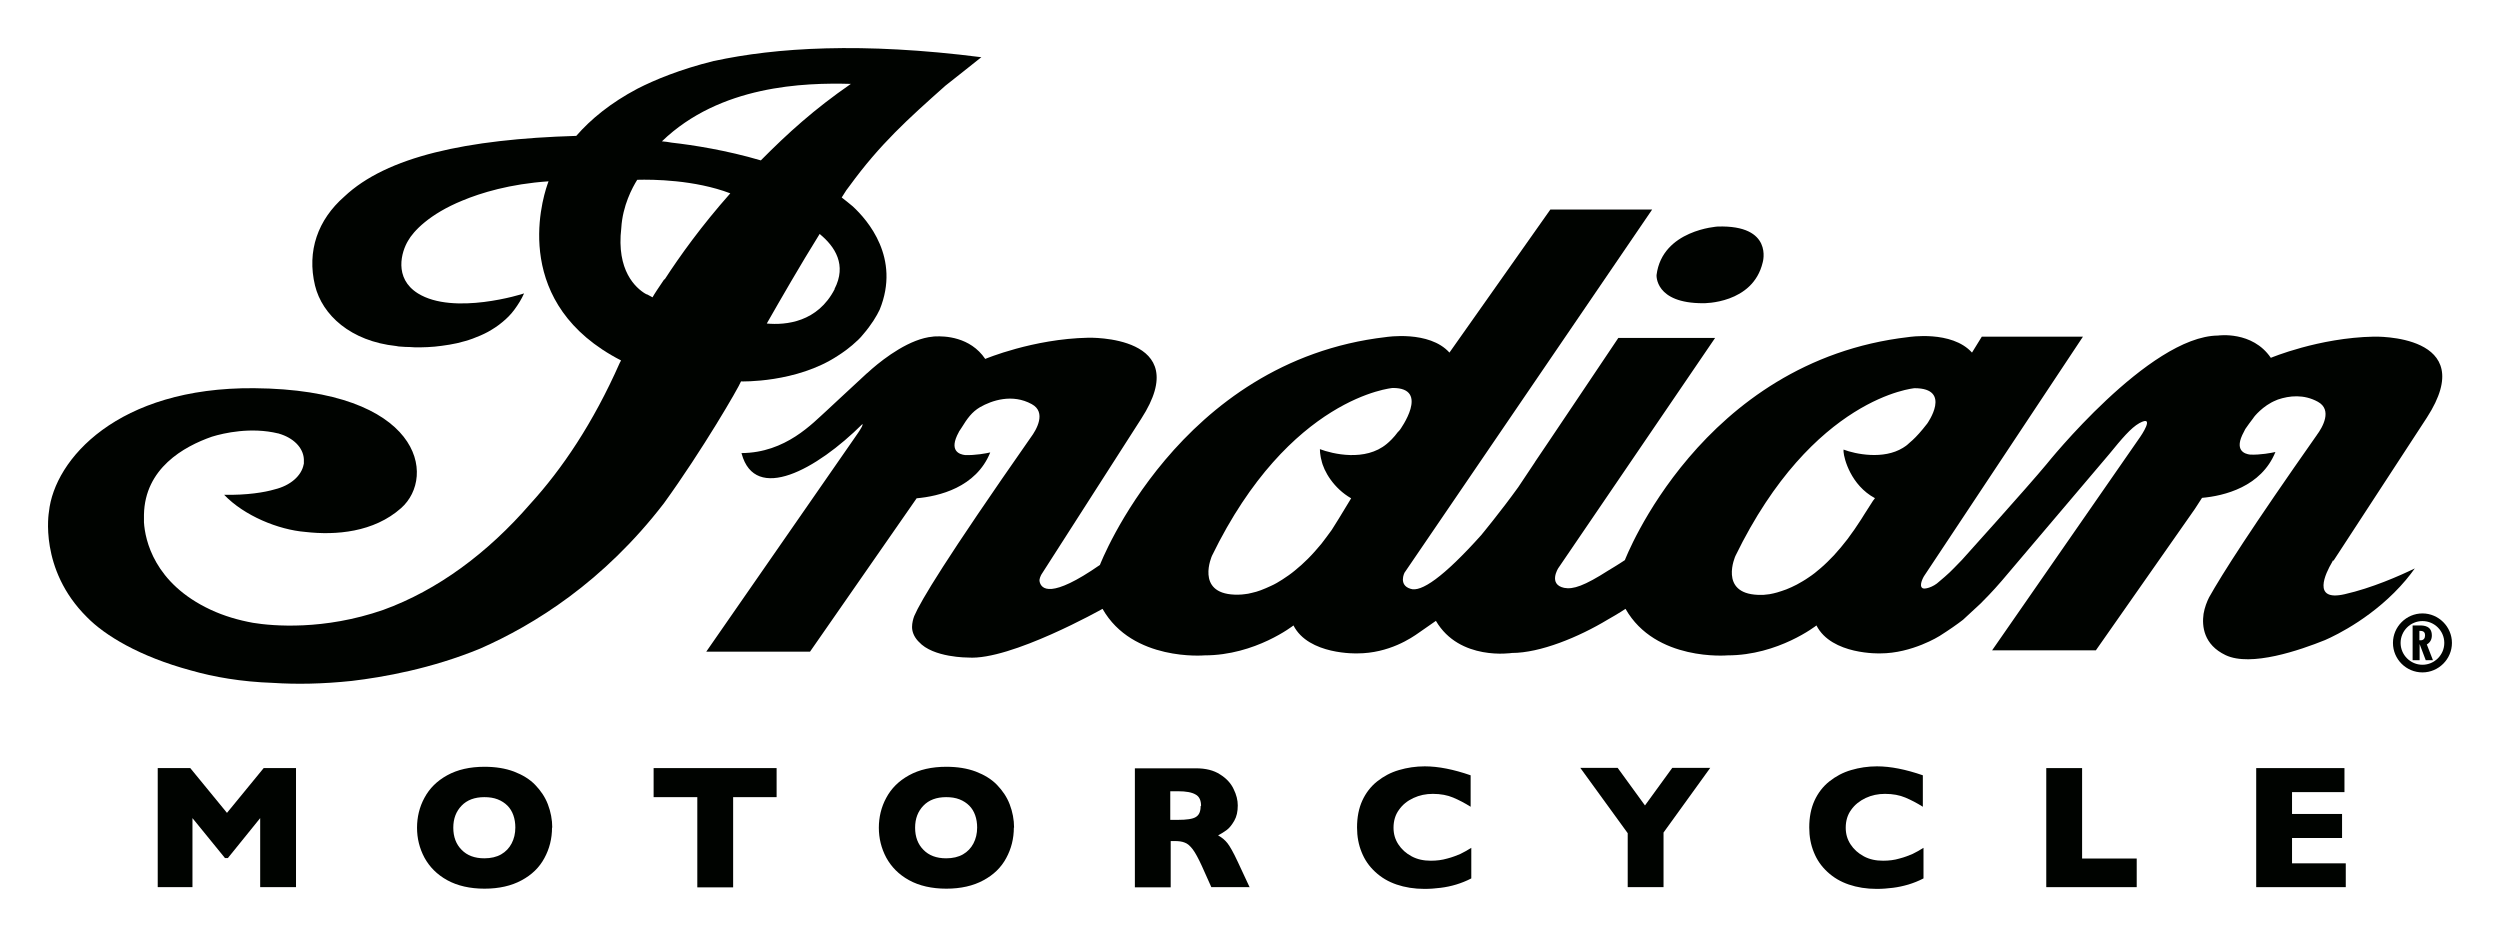
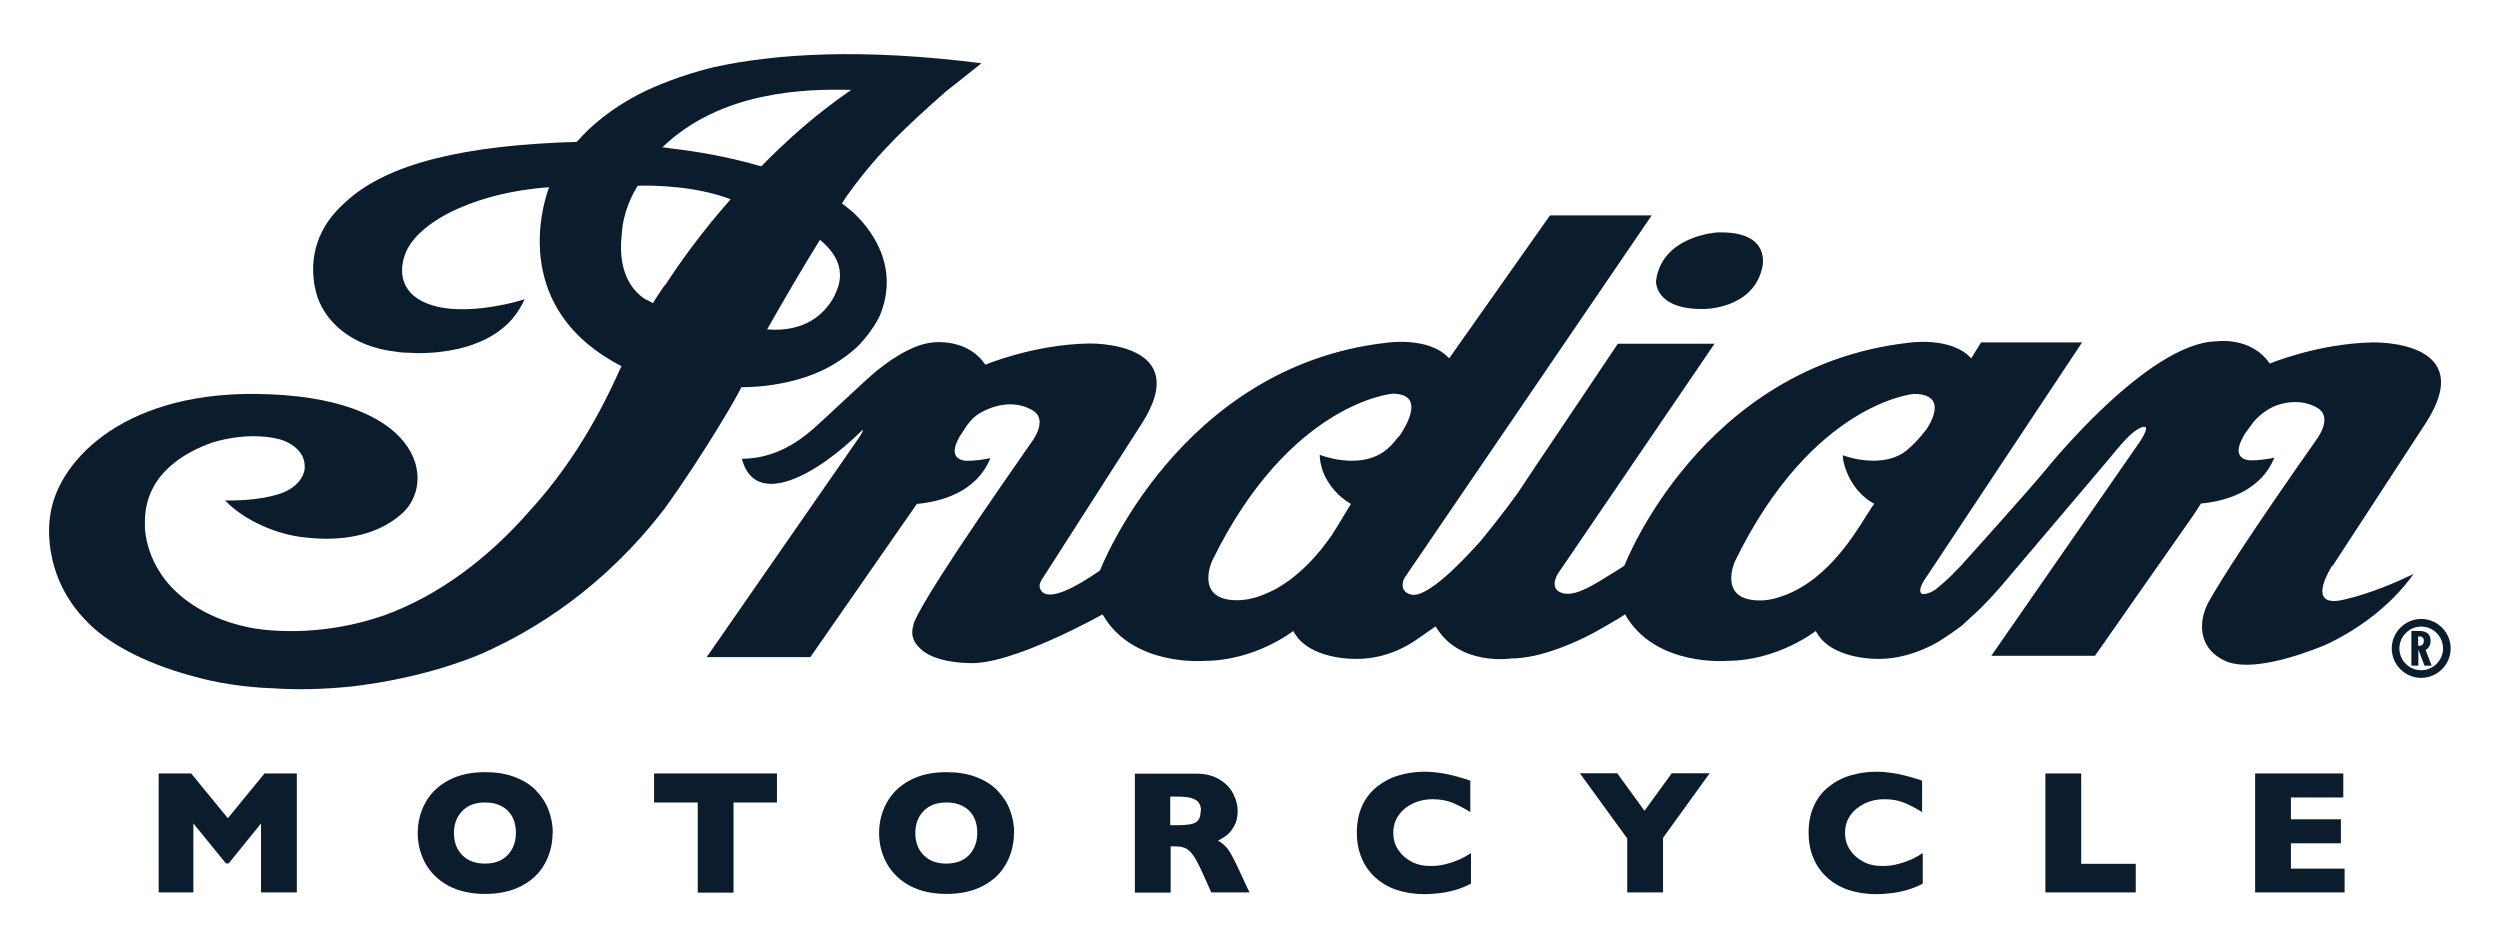
- <svg xmlns="http://www.w3.org/2000/svg" id="Layer_1" version="1.1" viewBox="793.17 602.91 114.44 42.89">
+ <svg xmlns="http://www.w3.org/2000/svg" id="Layer_1" version="1.1" viewBox="793.12 602.63 114.55 43.12">
  <defs>
    <style>
      .st0 {
-         fill: #000300;
+         fill: #0B1C2D;
      }
    </style>
  </defs>
  <g>
    <path class="st0" d="M806.72,643.52h-1.64v-3.16l-1.48,1.83h-.13l-1.49-1.83v3.16h-1.59v-5.45h1.49l1.68,2.05,1.68-2.05h1.48v5.45Z" />
    <path class="st0" d="M818.44,640.79c0,.51-.12.98-.35,1.4-.23.43-.58.77-1.05,1.02-.46.25-1.03.38-1.69.38s-1.24-.13-1.71-.39c-.47-.26-.81-.61-1.04-1.03-.23-.43-.34-.89-.34-1.37s.11-.95.34-1.37c.23-.43.57-.77,1.04-1.03.47-.26,1.04-.39,1.71-.39.5,0,.95.07,1.35.22.39.15.72.35.97.61.25.26.45.55.58.89.13.34.2.7.2,1.07ZM816.76,640.79c0-.2-.03-.39-.09-.56-.06-.17-.15-.32-.27-.44-.12-.12-.27-.22-.45-.29-.18-.07-.38-.1-.61-.1-.44,0-.79.13-1.04.39-.25.26-.38.59-.38,1.01s.13.76.38,1.01c.25.26.6.39,1.04.39.3,0,.56-.06.77-.18s.37-.29.48-.5c.11-.21.17-.45.17-.73Z" />
    <path class="st0" d="M828.73,639.4h-2v4.13h-1.64v-4.13h-2v-1.33h5.63v1.33Z" />
    <path class="st0" d="M839.58,640.79c0,.51-.12.98-.35,1.4-.23.43-.58.77-1.05,1.02-.46.25-1.03.38-1.69.38s-1.24-.13-1.71-.39c-.47-.26-.81-.61-1.04-1.03-.23-.43-.34-.89-.34-1.37s.11-.95.34-1.37c.23-.43.57-.77,1.04-1.03.47-.26,1.04-.39,1.71-.39.5,0,.95.07,1.35.22.39.15.72.35.97.61.25.26.45.55.58.89.13.34.2.7.2,1.07ZM837.9,640.79c0-.2-.03-.39-.09-.56-.06-.17-.15-.32-.27-.44s-.27-.22-.45-.29c-.18-.07-.38-.1-.61-.1-.44,0-.79.13-1.04.39-.25.26-.38.59-.38,1.01s.13.76.38,1.01c.25.26.6.39,1.04.39.3,0,.56-.06.77-.18s.37-.29.48-.5c.11-.21.17-.45.17-.73Z" />
    <path class="st0" d="M850.38,643.52h-1.76l-.43-.96c-.16-.35-.3-.61-.42-.77s-.25-.27-.37-.31c-.12-.05-.27-.07-.46-.07h-.18v2.12h-1.64v-5.45h2.79c.45,0,.82.09,1.11.28.29.18.5.41.62.67.13.26.19.51.19.75,0,.28-.05.51-.16.7-.11.19-.22.33-.34.42-.12.09-.25.17-.4.25.18.1.32.22.43.36.11.14.27.42.47.85l.55,1.18ZM848.15,639.8c0-.25-.08-.43-.25-.52-.17-.1-.43-.15-.81-.15h-.35v1.31h.35c.4,0,.68-.04.82-.13.15-.09.22-.25.22-.5Z" />
    <path class="st0" d="M860.52,643.12c-.23.12-.46.21-.69.28s-.47.12-.71.15c-.24.03-.49.05-.74.05-.47,0-.9-.07-1.28-.2-.38-.13-.7-.32-.98-.58-.28-.26-.48-.55-.62-.9-.14-.34-.21-.72-.21-1.13,0-.47.08-.88.24-1.23.16-.35.39-.65.68-.88.29-.23.62-.41,1-.52.37-.11.77-.17,1.18-.17.62,0,1.32.14,2.1.41v1.44c-.27-.17-.54-.31-.8-.42-.26-.11-.57-.17-.93-.17-.32,0-.61.06-.89.19-.28.13-.5.31-.66.54-.17.23-.25.51-.25.82,0,.28.07.53.22.76.15.23.35.41.61.55.26.14.55.2.88.2.26,0,.51-.03.75-.1.24-.06.43-.14.6-.21.16-.08.33-.17.5-.28v1.38Z" />
    <path class="st0" d="M871.45,638.07l-2.13,2.95v2.5h-1.64v-2.47l-2.17-2.99h1.71l1.25,1.72,1.25-1.72h1.74Z" />
    <path class="st0" d="M881.22,643.12c-.23.12-.46.21-.69.28-.24.07-.47.12-.71.15-.24.03-.49.05-.74.05-.47,0-.9-.07-1.28-.2-.38-.13-.7-.32-.98-.58-.28-.26-.48-.55-.62-.9-.14-.34-.21-.72-.21-1.13,0-.47.08-.88.24-1.23.16-.35.39-.65.68-.88.29-.23.62-.41,1-.52.37-.11.77-.17,1.18-.17.62,0,1.32.14,2.1.41v1.44c-.27-.17-.54-.31-.8-.42-.26-.11-.57-.17-.93-.17-.32,0-.61.06-.89.19-.27.13-.5.31-.66.54-.17.23-.25.51-.25.82,0,.28.07.53.22.76.15.23.35.41.61.55.26.14.55.2.88.2.26,0,.52-.03.75-.1.24-.06.43-.14.6-.21.16-.08.33-.17.5-.28v1.38Z" />
    <path class="st0" d="M890.97,643.52h-4.13v-5.45h1.64v4.14h2.5v1.31Z" />
    <path class="st0" d="M900.55,643.52h-4.1v-5.45h4.04v1.1h-2.4v1h2.29v1.1h-2.29v1.16h2.46v1.1Z" />
  </g>
  <g>
    <g>
      <path class="st0" d="M871.14,616.79s2.27.04,2.72-1.87c0,0,.51-1.72-2.06-1.64,0,0-2.54.15-2.8,2.22,0,0-.09,1.3,2.14,1.29Z" />
      <path class="st0" d="M825.85,605.7c-1.54.38-2.72.87-3.5,1.27-1.23.65-2.14,1.4-2.8,2.16-5.03.15-8.68.95-10.62,2.78-1.21,1.06-1.72,2.49-1.34,4.07.33,1.35,1.63,2.55,3.72,2.77h0s.07.01.11.02c.1,0,.2.02.3.02.15,0,.3.01.45.02.19,0,.38,0,.57-.01.22-.01.44-.03.65-.06.24-.03.47-.07.7-.12.24-.06.48-.12.72-.21.24-.09.48-.19.7-.31.23-.13.45-.27.65-.44.21-.17.4-.36.56-.58.17-.23.32-.47.44-.74-.06.03-3.22,1.02-4.86,0-1.12-.7-.75-1.92-.45-2.41.24-.43.97-1.22,2.49-1.84.84-.35,2.17-.76,3.94-.88-.02.05-.03.09-.05.14-.3.87-1.61,5.5,3.37,8.06l-.06.11c-1.22,2.76-2.64,4.86-4.1,6.46-1.94,2.24-4.24,3.95-6.73,4.85-2.71.94-5.05.74-5.96.59-.66-.12-1.32-.31-1.94-.6-2.59-1.21-3-3.2-3.05-4,0-.11,0-.23,0-.35.04-2.12,1.82-3.12,3.11-3.57.55-.17,1.79-.45,3.03-.15.01,0,.02,0,.04.01.65.19,1.11.63,1.14,1.17,0,.05,0,.1,0,.16,0,.01,0,.02,0,.04,0,0,0,.01-.01.04-.1.53-.62.97-1.32,1.14-.47.14-1.28.27-2.32.25.92.96,2.48,1.6,3.72,1.7,1.39.16,3.13.02,4.38-1.09,1.64-1.45.92-5.43-6.73-5.49-6.25-.05-9.14,3.26-9.39,5.66,0,0-.47,2.63,1.74,4.82.81.83,2.39,1.8,4.76,2.44,1.05.3,2.3.52,3.76.57,1.07.07,2.27.05,3.6-.09,1.44-.17,3.65-.56,5.88-1.48,2.48-1.09,5.65-3.06,8.41-6.65,1.76-2.43,3.43-5.31,3.53-5.58,0,0,2.54.08,4.44-1.18.19-.12.56-.37.93-.73.06-.06.14-.14.21-.23.39-.45.64-.87.77-1.15.96-2.36-.55-4.09-1.23-4.72-.17-.15-.35-.28-.51-.41l.21-.33s.06-.08.09-.12c0,0,.06-.08.06-.08,1.39-1.91,2.67-3.06,4.39-4.59.55-.44,1.11-.87,1.64-1.3h.01c-5.48-.7-9.43-.44-12.24.17ZM823.58,615.69c-.25.37-.44.65-.54.83-.06-.03-.23-.12-.24-.13,0,0,0,0-.01,0-.02,0-.04-.02-.06-.03,0,0,0,0-.01,0-.45-.27-1.34-1.06-1.11-3.01.06-1.03.51-1.86.73-2.21.71-.02,2.63,0,4.26.62-1.32,1.49-2.31,2.87-3.01,3.95ZM831.38,616.14c-.78,1.52-2.23,1.66-3.11,1.58.64-1.12,1.53-2.67,2.42-4.1.71.58,1.25,1.42.68,2.52ZM827.99,610.25c-1.56-.46-3.09-.7-4.07-.81-.16-.03-.31-.05-.45-.06,2.66-2.57,6.52-2.69,8.65-2.63-1.69,1.17-2.88,2.25-4.12,3.5Z" />
    </g>
    <g>
      <path class="st0" d="M903.93,631.79h.04c.16,0,.21.09.21.2,0,.13-.06.23-.2.23h-.06v-.43ZM903.93,633.13v-.74h0l.28.74h.33l-.28-.72c.16-.09.23-.24.23-.41,0-.44-.36-.46-.56-.46h-.32v1.59h.31Z" />
      <path class="st0" d="M902.71,632.34c0,.75.61,1.35,1.35,1.35s1.35-.61,1.35-1.35-.61-1.35-1.35-1.35-1.35.61-1.35,1.35ZM903.06,632.34c0-.55.45-1,1-1s1,.45,1,1-.45,1-1,1-1-.45-1-1Z" />
    </g>
  </g>
  <path class="st0" d="M899.98,628.59l4.28-6.56c2.5-3.86-2.43-3.71-2.43-3.71-2.52.05-4.71.97-4.71.97-.85-1.25-2.42-1.02-2.42-1.02-3.16.03-7.84,5.88-7.84,5.88-.86,1.04-3.88,4.39-3.88,4.39l-.36.37c-.23.25-.68.62-.68.62-.28.27-.69.37-.77.3-.18-.12.07-.54.07-.54l7.28-10.97h-4.63s-.45.73-.45.73c-.93-1.03-2.91-.71-2.91-.71-9.5,1.1-12.98,10.21-12.98,10.21-.28.19-.75.47-.75.47-1.11.71-1.62.88-2.03.8-.74-.16-.27-.9-.27-.9l7.18-10.54h-4.43s-3.81,5.68-3.81,5.67c0,0,0,.01-.01.02l-.76,1.14c-.79,1.1-1.7,2.2-1.7,2.2-1.73,1.93-2.76,2.63-3.24,2.45-.55-.17-.27-.73-.27-.73l11.34-16.63h-4.66s-4.62,6.55-4.62,6.55c-.93-1.03-2.91-.71-2.91-.71-9.5,1.1-13.09,10.43-13.09,10.43-2.26,1.57-2.68,1.1-2.76.77,0,0,0,0,0-.01-.03-.11.05-.26.08-.32l4.57-7.13c2.5-3.86-2.43-3.71-2.43-3.71-2.52.05-4.71.97-4.71.97-.69-1.02-1.87-1.05-2.28-1.03-.04,0-.08,0-.12.01-1.04.09-2.2.97-2.78,1.47-.07.06-.13.12-.2.18-.02.01-.03.03-.05.04l-1.23,1.14-.58.54c-.66.59-1.89,1.95-3.92,1.96.01,0,0,.01.01.03.62,2.26,3.42.74,5.53-1.36,0,0,.01.02,0,.05-.01.05-.04.1-.06.13-.04.07-.08.14-.13.21-.06.09-.12.17-.18.26l-6.78,9.77h4.75s4.88-7.02,4.88-7.02c0,0,0,0,0,0h0c1.01-.09,2.72-.49,3.37-2.1-.17.04-.69.14-1.16.12-.24-.03-.76-.18-.28-1.05,0-.02.02-.03.02-.04l.1-.15c.27-.44.48-.73.85-.95.54-.31,1.48-.63,2.37-.14.68.37.22,1.17-.05,1.53-3.9,5.58-5.03,7.47-5.33,8.17-.05.13-.1.32-.1.5,0,.19.07.42.27.64,0,0,.01.01.02.02,0,0,.01.01.02.02.65.73,2.26.72,2.26.72,1.94.14,6.15-2.23,6.15-2.23,1.37,2.42,4.67,2.13,4.67,2.13,2.33,0,4.07-1.37,4.07-1.37.69,1.36,2.92,1.28,2.92,1.28,1.46,0,2.5-.72,2.81-.94.31-.22.79-.55.79-.55,1.08,1.85,3.48,1.47,3.48,1.47,1.29,0,3.05-.72,4.39-1.53.5-.28.81-.49.81-.49,1.37,2.42,4.67,2.13,4.67,2.13,2.33,0,4.07-1.37,4.07-1.37.69,1.36,2.92,1.28,2.92,1.28,1.46,0,2.72-.8,2.72-.8.44-.28.8-.53,1.07-.74l.8-.74c.18-.18.54-.54.97-1.04l4.92-5.8c.58-.71.99-1.2,1.38-1.42.77-.42.04.63.04.63l-6.78,9.77h4.75s4.53-6.47,4.53-6.47l.33-.51c1.01-.09,2.71-.5,3.36-2.1-.17.04-.69.14-1.16.12-.24-.03-.76-.18-.28-1.05.02-.04.04-.08.06-.12.1-.15.23-.32.38-.52,0,0,0,0,.01-.02h0s.4-.53,1.03-.78c.03-.01.05-.02.07-.03.53-.18,1.19-.25,1.83.1.68.37.22,1.17-.05,1.53,0,.01-.01.02-.02.03,0,0,0,0,0,0-2.95,4.2-4.3,6.31-4.91,7.4-.09.18-.2.45-.25.75-.08.56,0,1.41,1.01,1.89,1.16.55,3.41-.23,4.55-.69.53-.23,2.31-1.1,3.7-2.75.15-.18.29-.36.41-.53-.7.34-1.97.9-3.21,1.18-1.52.35-.87-.97-.58-1.46.03-.06.05-.1.05-.1ZM857.18,622.66c-.22.3-.41.47-.53.57-.98.82-2.48.46-3.06.24,0,.11.01.21.03.32.01.06.02.12.04.18.1.51.57,1.3,1.36,1.75-.34.57-.87,1.43-.89,1.45-.15.21-.31.42-.47.63-.2.24-.4.47-.62.69-.19.19-.39.37-.6.54-.18.15-.37.28-.57.41-.17.11-.34.21-.52.29-.15.07-.31.14-.47.2-.13.05-.27.09-.41.12-.11.03-.22.05-.33.06-.08.01-.17.02-.25.02-.05,0-.1,0-.16,0-.02,0-.04,0-.05,0-1.8-.07-1.03-1.78-1.03-1.78,3.55-7.29,8.27-7.68,8.27-7.68,1.74-.01.33,1.92.33,1.92-.03.03-.05.06-.08.09ZM880.28,623.41h0c-.89.55-2.17.29-2.72.08,0,.01,0,.03,0,.06,0,0,0,.04,0,.04.02.32.34,1.53,1.43,2.12,0,0,0,0,.01,0-.03.05-.06.08-.09.12l-.39.61c-.04.07-.09.15-.15.24-.2.31-.41.62-.63.91-.2.26-.4.5-.62.74-.19.2-.39.4-.6.58-.18.16-.37.31-.57.44-.17.12-.35.22-.53.32-.16.08-.32.16-.48.22-.14.05-.28.1-.42.14-.11.03-.23.06-.35.08-.09.01-.18.02-.27.03-.06,0-.12,0-.18,0-.03,0-.05,0-.08,0-1.8-.07-1.03-1.78-1.03-1.78,3.55-7.29,8.2-7.68,8.2-7.68,1.74,0,.58,1.62.58,1.62-.07.08-.13.17-.2.25-.23.28-.44.49-.6.62-.03.03-.07.06-.1.09,0,0-.01,0-.01.01-.05.04-.09.07-.14.1-.04.03-.06.04-.06.04Z" />
</svg>
